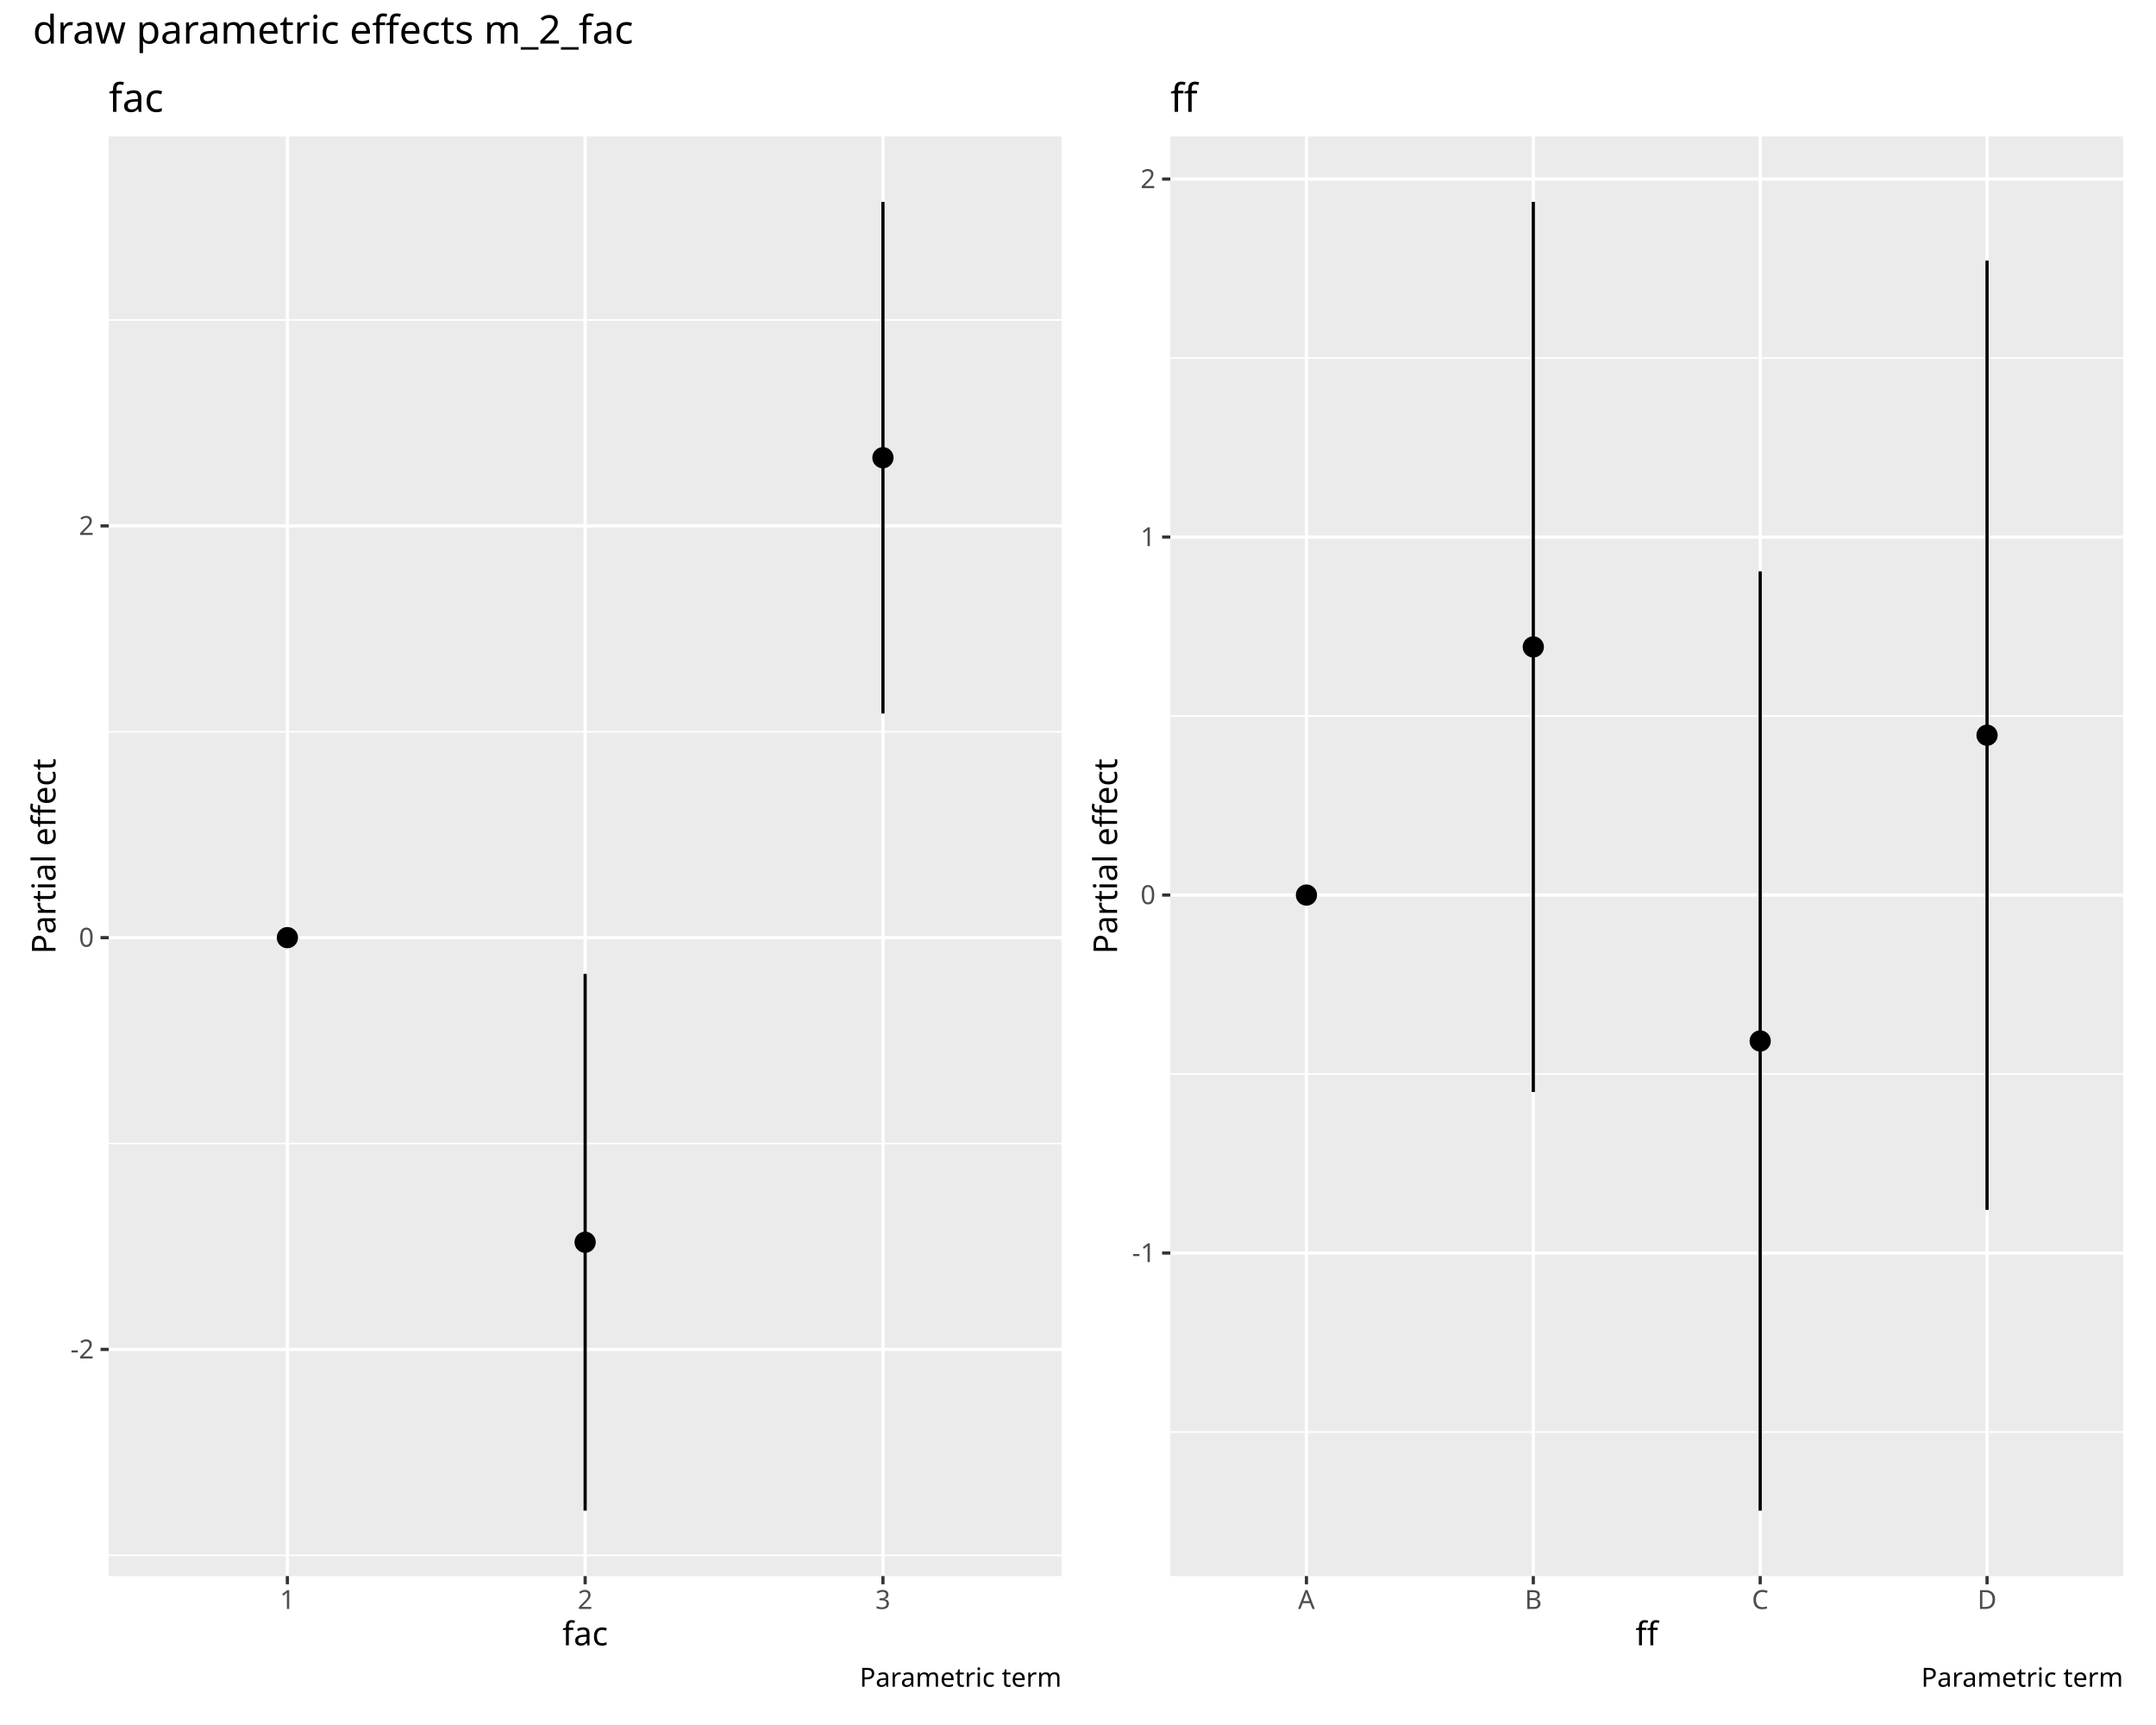
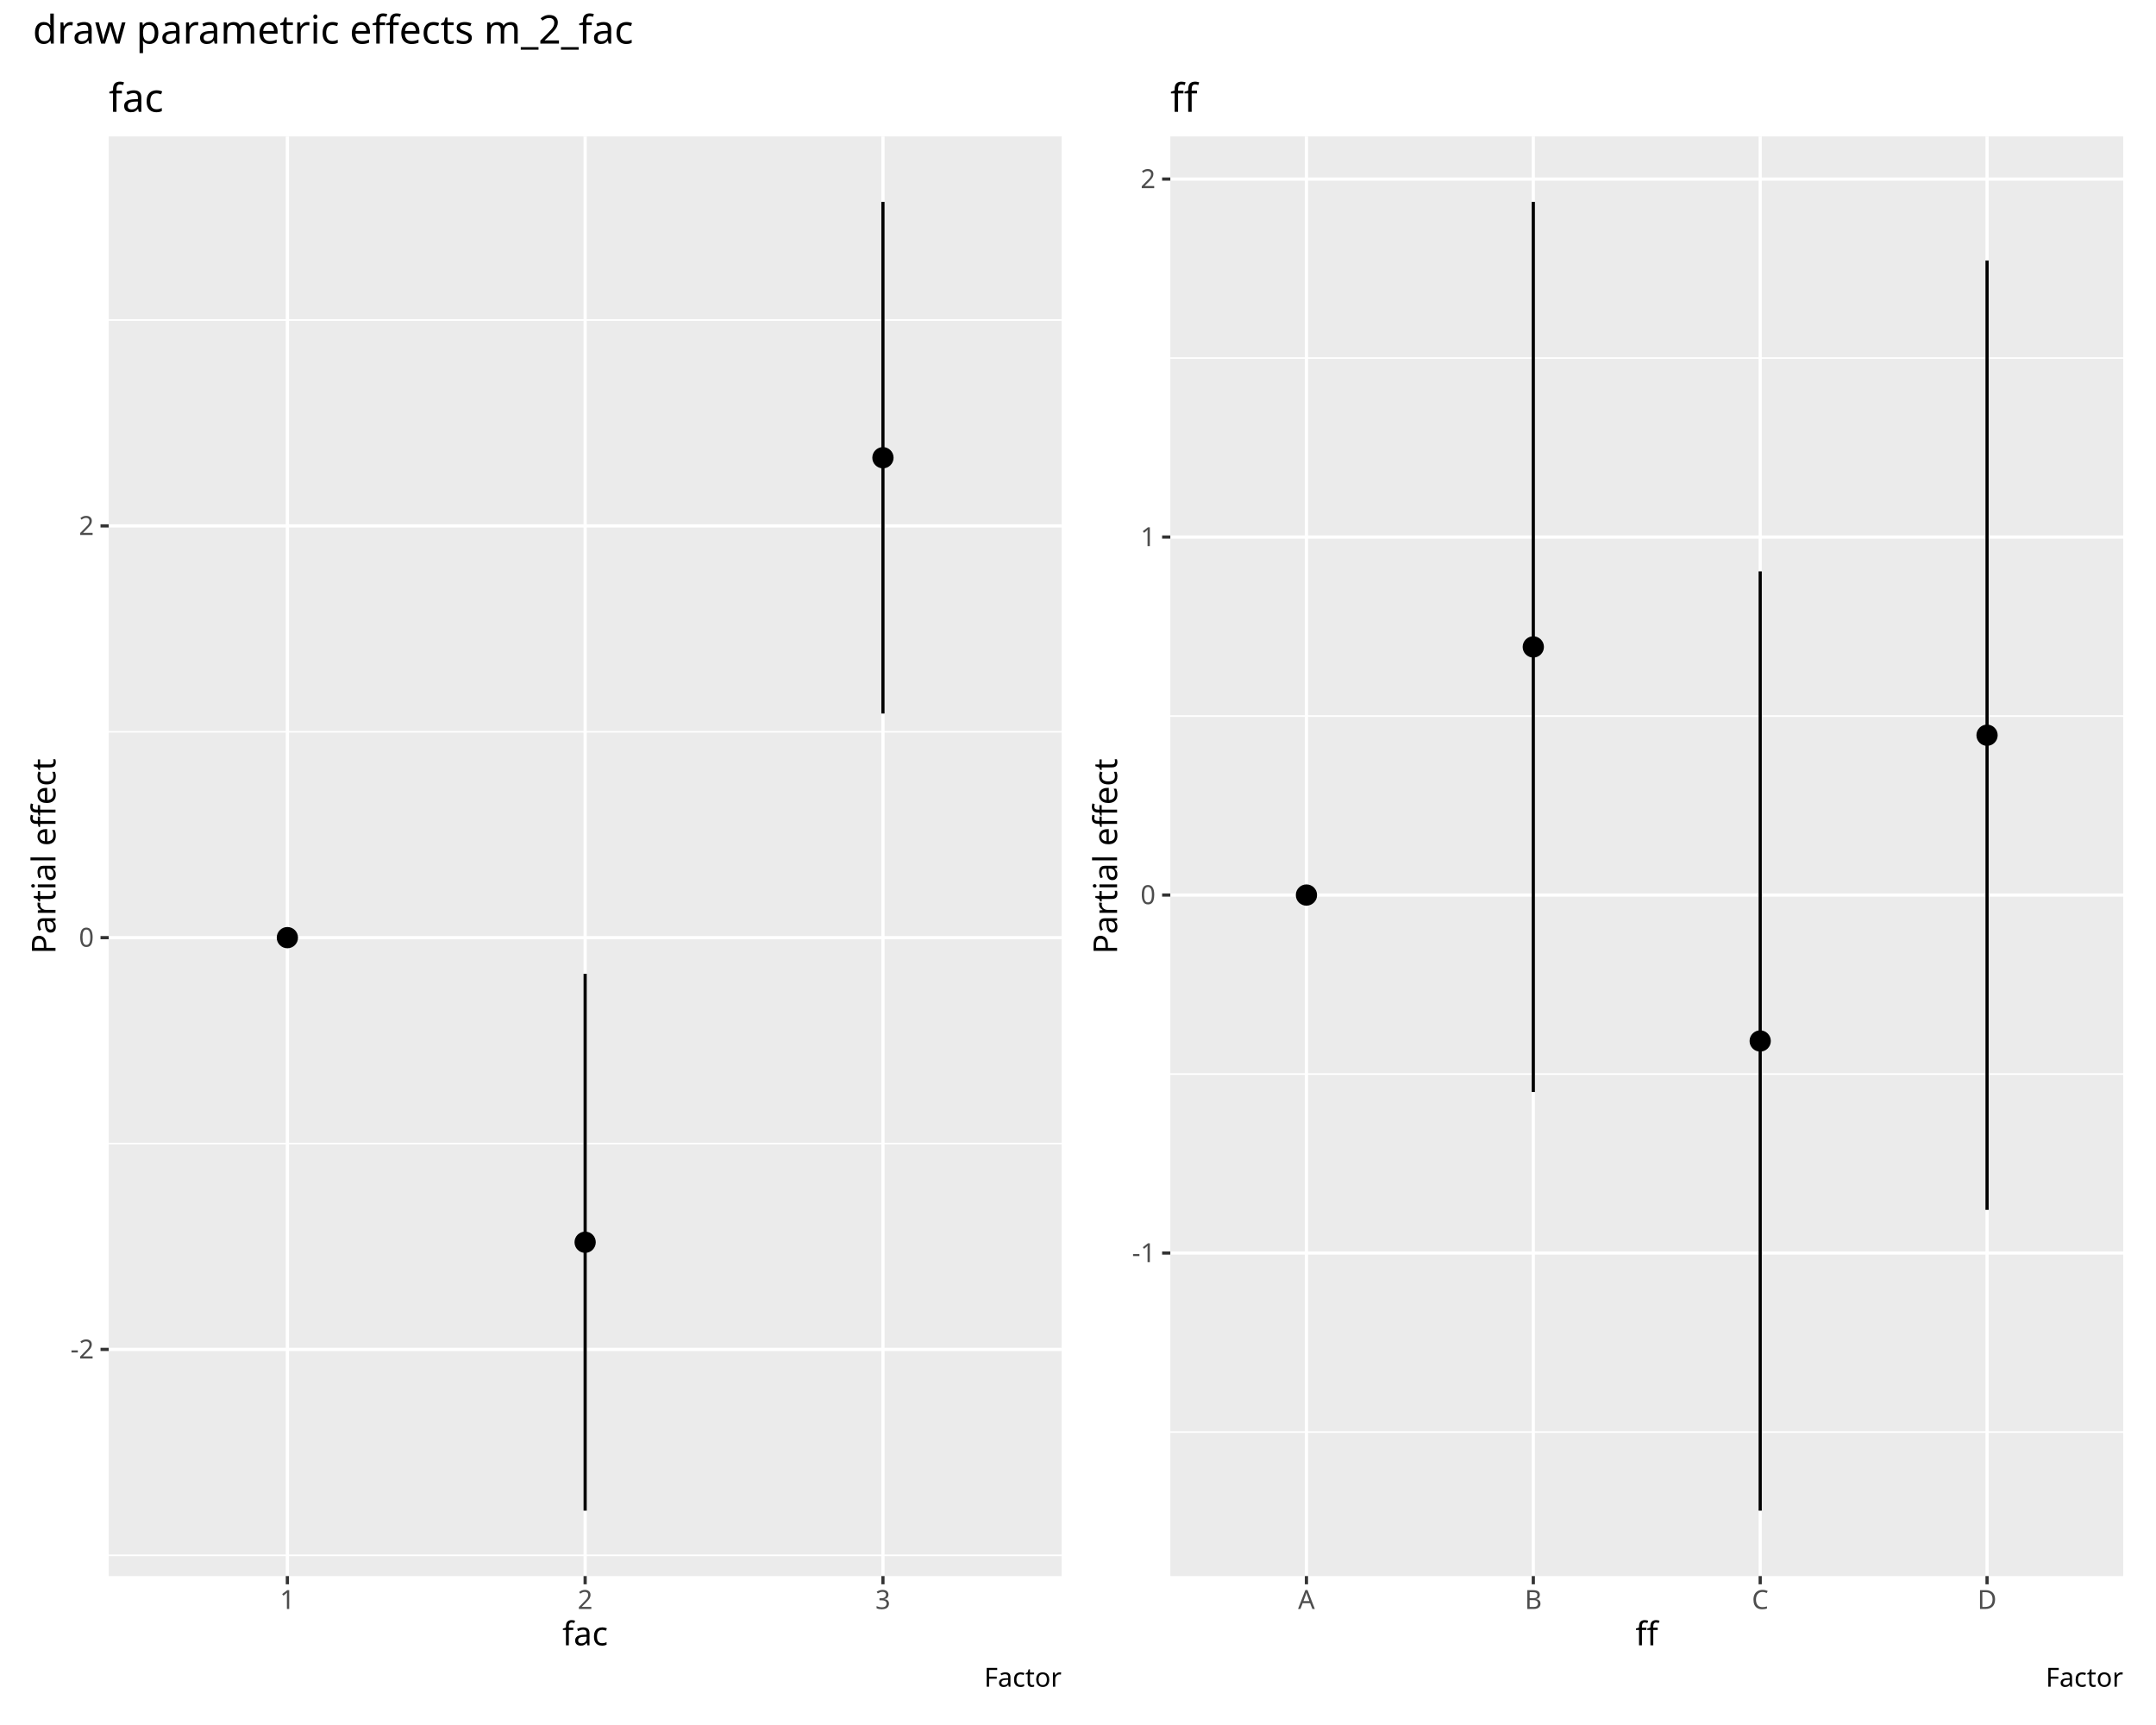
<svg xmlns="http://www.w3.org/2000/svg" class="svglite" data-engine-version="2.0" width="720.00pt" height="576.00pt" viewBox="0 0 720.00 576.00">
  <defs>
    <style type="text/css">
    .svglite line, .svglite polyline, .svglite polygon, .svglite path, .svglite rect, .svglite circle {
      fill: none;
      stroke: #000000;
      stroke-linecap: round;
      stroke-linejoin: round;
      stroke-miterlimit: 10.00;
    }
  </style>
  </defs>
  <rect width="100%" height="100%" style="stroke: none; fill: #FFFFFF;" />
  <defs>
    <clipPath id="cpMC4wMHw3MjAuMDB8MC4wMHw1NzYuMDA=">
      <rect x="0.00" y="0.00" width="720.00" height="576.00" />
    </clipPath>
  </defs>
  <g clip-path="url(#cpMC4wMHw3MjAuMDB8MC4wMHw1NzYuMDA=)">
    <rect x="-0" y="0.00" width="720.00" height="576.00" style="stroke-width: 1.07; stroke: #FFFFFF; fill: #FFFFFF;" />
  </g>
  <defs>
    <clipPath id="cpNS40OHwzNjAuMDB8MjIuNzh8NTcwLjUy">
      <rect x="5.48" y="22.78" width="354.52" height="547.74" />
    </clipPath>
  </defs>
  <g clip-path="url(#cpNS40OHwzNjAuMDB8MjIuNzh8NTcwLjUy)">
    <rect x="5.48" y="22.78" width="354.52" height="547.74" style="stroke-width: 1.07; stroke: #FFFFFF; fill: #FFFFFF;" />
  </g>
  <g clip-path="url(#cpMC4wMHw3MjAuMDB8MC4wMHw1NzYuMDA=)">
</g>
  <defs>
    <clipPath id="cpMzYuMzF8MzU0LjUyfDQ1LjU3fDUyNi4yNw==">
      <rect x="36.31" y="45.57" width="318.21" height="480.70" />
    </clipPath>
  </defs>
  <g clip-path="url(#cpMzYuMzF8MzU0LjUyfDQ1LjU3fDUyNi4yNw==)">
    <rect x="36.31" y="45.57" width="318.21" height="480.70" style="stroke-width: 1.07; stroke: none; fill: #EBEBEB;" />
    <polyline points="36.31,519.34 354.52,519.34 " style="stroke-width: 0.53; stroke: #FFFFFF; stroke-linecap: butt;" />
    <polyline points="36.31,381.84 354.52,381.84 " style="stroke-width: 0.53; stroke: #FFFFFF; stroke-linecap: butt;" />
    <polyline points="36.31,244.35 354.52,244.35 " style="stroke-width: 0.53; stroke: #FFFFFF; stroke-linecap: butt;" />
    <polyline points="36.31,106.85 354.52,106.85 " style="stroke-width: 0.53; stroke: #FFFFFF; stroke-linecap: butt;" />
    <polyline points="36.31,450.59 354.52,450.59 " style="stroke-width: 1.07; stroke: #FFFFFF; stroke-linecap: butt;" />
    <polyline points="36.31,313.09 354.52,313.09 " style="stroke-width: 1.07; stroke: #FFFFFF; stroke-linecap: butt;" />
    <polyline points="36.31,175.60 354.52,175.60 " style="stroke-width: 1.07; stroke: #FFFFFF; stroke-linecap: butt;" />
    <polyline points="95.97,526.27 95.97,45.57 " style="stroke-width: 1.07; stroke: #FFFFFF; stroke-linecap: butt;" />
    <polyline points="195.41,526.27 195.41,45.57 " style="stroke-width: 1.07; stroke: #FFFFFF; stroke-linecap: butt;" />
    <polyline points="294.86,526.27 294.86,45.57 " style="stroke-width: 1.07; stroke: #FFFFFF; stroke-linecap: butt;" />
    <line x1="95.97" y1="313.09" x2="95.97" y2="313.09" style="stroke-width: 1.07; stroke-linecap: butt;" />
    <line x1="294.86" y1="238.26" x2="294.86" y2="67.42" style="stroke-width: 1.07; stroke-linecap: butt;" />
    <line x1="195.41" y1="504.42" x2="195.41" y2="325.18" style="stroke-width: 1.07; stroke-linecap: butt;" />
    <circle cx="95.97" cy="313.09" r="2.84" style="stroke-width: 1.42; fill: #000000;" />
    <circle cx="294.86" cy="152.84" r="2.84" style="stroke-width: 1.42; fill: #000000;" />
    <circle cx="195.41" cy="414.80" r="2.84" style="stroke-width: 1.42; fill: #000000;" />
  </g>
  <g clip-path="url(#cpMC4wMHw3MjAuMDB8MC4wMHw1NzYuMDA=)">
    <text x="31.38" y="453.62" text-anchor="end" style="font-size: 8.80px; fill: #4D4D4D; font-family: sans;" textLength="7.82px" lengthAdjust="spacingAndGlyphs">-2</text>
    <text x="31.38" y="316.12" text-anchor="end" style="font-size: 8.80px; fill: #4D4D4D; font-family: sans;" textLength="4.89px" lengthAdjust="spacingAndGlyphs">0</text>
    <text x="31.38" y="178.63" text-anchor="end" style="font-size: 8.80px; fill: #4D4D4D; font-family: sans;" textLength="4.89px" lengthAdjust="spacingAndGlyphs">2</text>
    <polyline points="33.57,450.59 36.31,450.59 " style="stroke-width: 1.07; stroke: #333333; stroke-linecap: butt;" />
    <polyline points="33.57,313.09 36.31,313.09 " style="stroke-width: 1.07; stroke: #333333; stroke-linecap: butt;" />
    <polyline points="33.57,175.60 36.31,175.60 " style="stroke-width: 1.07; stroke: #333333; stroke-linecap: butt;" />
    <polyline points="95.97,529.01 95.97,526.27 " style="stroke-width: 1.07; stroke: #333333; stroke-linecap: butt;" />
    <polyline points="195.41,529.01 195.41,526.27 " style="stroke-width: 1.07; stroke: #333333; stroke-linecap: butt;" />
    <polyline points="294.86,529.01 294.86,526.27 " style="stroke-width: 1.07; stroke: #333333; stroke-linecap: butt;" />
    <text x="95.97" y="537.26" text-anchor="middle" style="font-size: 8.80px; fill: #4D4D4D; font-family: sans;" textLength="4.89px" lengthAdjust="spacingAndGlyphs">1</text>
    <text x="195.41" y="537.26" text-anchor="middle" style="font-size: 8.80px; fill: #4D4D4D; font-family: sans;" textLength="4.89px" lengthAdjust="spacingAndGlyphs">2</text>
    <text x="294.86" y="537.26" text-anchor="middle" style="font-size: 8.80px; fill: #4D4D4D; font-family: sans;" textLength="4.89px" lengthAdjust="spacingAndGlyphs">3</text>
    <text x="195.41" y="549.40" text-anchor="middle" style="font-size: 11.00px; font-family: sans;" textLength="14.68px" lengthAdjust="spacingAndGlyphs">fac</text>
    <text transform="translate(18.53,285.92) rotate(-90)" text-anchor="middle" style="font-size: 11.00px; font-family: sans;" textLength="61.14px" lengthAdjust="spacingAndGlyphs">Partial effect</text>
    <text x="36.31" y="37.35" style="font-size: 13.20px; font-family: sans;" textLength="17.61px" lengthAdjust="spacingAndGlyphs">fac</text>
-     <text x="354.52" y="563.21" text-anchor="end" style="font-size: 8.80px; font-family: sans;" textLength="62.60px" lengthAdjust="spacingAndGlyphs">Parametric term</text>
+     <text x="354.52" y="563.21" text-anchor="end" style="font-size: 8.80px; font-family: sans;" textLength="24.94px" lengthAdjust="spacingAndGlyphs">Factor</text>
  </g>
  <defs>
    <clipPath id="cpMzYwLjAwfDcxNC41MnwyMi43OHw1NzAuNTI=">
      <rect x="360.00" y="22.78" width="354.52" height="547.74" />
    </clipPath>
  </defs>
  <g clip-path="url(#cpMzYwLjAwfDcxNC41MnwyMi43OHw1NzAuNTI=)">
    <rect x="360.00" y="22.78" width="354.52" height="547.74" style="stroke-width: 1.07; stroke: #FFFFFF; fill: #FFFFFF;" />
  </g>
  <g clip-path="url(#cpMC4wMHw3MjAuMDB8MC4wMHw1NzYuMDA=)">
</g>
  <defs>
    <clipPath id="cpMzkwLjgzfDcwOS4wNHw0NS41N3w1MjYuMjc=">
      <rect x="390.83" y="45.57" width="318.21" height="480.70" />
    </clipPath>
  </defs>
  <g clip-path="url(#cpMzkwLjgzfDcwOS4wNHw0NS41N3w1MjYuMjc=)">
    <rect x="390.83" y="45.57" width="318.21" height="480.70" style="stroke-width: 1.07; stroke: none; fill: #EBEBEB;" />
    <polyline points="390.83,478.18 709.04,478.18 " style="stroke-width: 0.53; stroke: #FFFFFF; stroke-linecap: butt;" />
    <polyline points="390.83,358.64 709.04,358.64 " style="stroke-width: 0.53; stroke: #FFFFFF; stroke-linecap: butt;" />
    <polyline points="390.83,239.10 709.04,239.10 " style="stroke-width: 0.53; stroke: #FFFFFF; stroke-linecap: butt;" />
    <polyline points="390.83,119.56 709.04,119.56 " style="stroke-width: 0.53; stroke: #FFFFFF; stroke-linecap: butt;" />
    <polyline points="390.83,418.41 709.04,418.41 " style="stroke-width: 1.07; stroke: #FFFFFF; stroke-linecap: butt;" />
    <polyline points="390.83,298.87 709.04,298.87 " style="stroke-width: 1.07; stroke: #FFFFFF; stroke-linecap: butt;" />
    <polyline points="390.83,179.33 709.04,179.33 " style="stroke-width: 1.07; stroke: #FFFFFF; stroke-linecap: butt;" />
    <polyline points="390.83,59.79 709.04,59.79 " style="stroke-width: 1.07; stroke: #FFFFFF; stroke-linecap: butt;" />
    <polyline points="436.29,526.27 436.29,45.57 " style="stroke-width: 1.07; stroke: #FFFFFF; stroke-linecap: butt;" />
    <polyline points="512.05,526.27 512.05,45.57 " style="stroke-width: 1.07; stroke: #FFFFFF; stroke-linecap: butt;" />
    <polyline points="587.82,526.27 587.82,45.57 " style="stroke-width: 1.07; stroke: #FFFFFF; stroke-linecap: butt;" />
    <polyline points="663.58,526.27 663.58,45.57 " style="stroke-width: 1.07; stroke: #FFFFFF; stroke-linecap: butt;" />
    <line x1="436.29" y1="298.87" x2="436.29" y2="298.87" style="stroke-width: 1.07; stroke-linecap: butt;" />
    <line x1="663.58" y1="403.99" x2="663.58" y2="87.02" style="stroke-width: 1.07; stroke-linecap: butt;" />
    <line x1="587.82" y1="504.42" x2="587.82" y2="190.79" style="stroke-width: 1.07; stroke-linecap: butt;" />
    <line x1="512.05" y1="364.63" x2="512.05" y2="67.42" style="stroke-width: 1.07; stroke-linecap: butt;" />
    <circle cx="436.29" cy="298.87" r="2.84" style="stroke-width: 1.42; fill: #000000;" />
    <circle cx="663.58" cy="245.50" r="2.84" style="stroke-width: 1.42; fill: #000000;" />
    <circle cx="587.82" cy="347.60" r="2.84" style="stroke-width: 1.42; fill: #000000;" />
    <circle cx="512.05" cy="216.02" r="2.84" style="stroke-width: 1.42; fill: #000000;" />
  </g>
  <g clip-path="url(#cpMC4wMHw3MjAuMDB8MC4wMHw1NzYuMDA=)">
    <text x="385.90" y="421.44" text-anchor="end" style="font-size: 8.80px; fill: #4D4D4D; font-family: sans;" textLength="7.82px" lengthAdjust="spacingAndGlyphs">-1</text>
    <text x="385.90" y="301.90" text-anchor="end" style="font-size: 8.80px; fill: #4D4D4D; font-family: sans;" textLength="4.89px" lengthAdjust="spacingAndGlyphs">0</text>
    <text x="385.90" y="182.36" text-anchor="end" style="font-size: 8.80px; fill: #4D4D4D; font-family: sans;" textLength="4.89px" lengthAdjust="spacingAndGlyphs">1</text>
    <text x="385.90" y="62.82" text-anchor="end" style="font-size: 8.80px; fill: #4D4D4D; font-family: sans;" textLength="4.89px" lengthAdjust="spacingAndGlyphs">2</text>
    <polyline points="388.09,418.41 390.83,418.41 " style="stroke-width: 1.07; stroke: #333333; stroke-linecap: butt;" />
    <polyline points="388.09,298.87 390.83,298.87 " style="stroke-width: 1.07; stroke: #333333; stroke-linecap: butt;" />
    <polyline points="388.09,179.33 390.83,179.33 " style="stroke-width: 1.07; stroke: #333333; stroke-linecap: butt;" />
    <polyline points="388.09,59.79 390.83,59.79 " style="stroke-width: 1.07; stroke: #333333; stroke-linecap: butt;" />
    <polyline points="436.29,529.01 436.29,526.27 " style="stroke-width: 1.07; stroke: #333333; stroke-linecap: butt;" />
    <polyline points="512.05,529.01 512.05,526.27 " style="stroke-width: 1.07; stroke: #333333; stroke-linecap: butt;" />
    <polyline points="587.82,529.01 587.82,526.27 " style="stroke-width: 1.07; stroke: #333333; stroke-linecap: butt;" />
    <polyline points="663.58,529.01 663.58,526.27 " style="stroke-width: 1.07; stroke: #333333; stroke-linecap: butt;" />
    <text x="436.29" y="537.26" text-anchor="middle" style="font-size: 8.80px; fill: #4D4D4D; font-family: sans;" textLength="5.87px" lengthAdjust="spacingAndGlyphs">A</text>
    <text x="512.05" y="537.26" text-anchor="middle" style="font-size: 8.80px; fill: #4D4D4D; font-family: sans;" textLength="5.87px" lengthAdjust="spacingAndGlyphs">B</text>
    <text x="587.82" y="537.26" text-anchor="middle" style="font-size: 8.80px; fill: #4D4D4D; font-family: sans;" textLength="6.36px" lengthAdjust="spacingAndGlyphs">C</text>
    <text x="663.58" y="537.26" text-anchor="middle" style="font-size: 8.80px; fill: #4D4D4D; font-family: sans;" textLength="6.36px" lengthAdjust="spacingAndGlyphs">D</text>
    <text x="549.94" y="549.40" text-anchor="middle" style="font-size: 11.00px; font-family: sans;" textLength="6.11px" lengthAdjust="spacingAndGlyphs">ff</text>
    <text transform="translate(373.05,285.92) rotate(-90)" text-anchor="middle" style="font-size: 11.00px; font-family: sans;" textLength="61.14px" lengthAdjust="spacingAndGlyphs">Partial effect</text>
    <text x="390.83" y="37.35" style="font-size: 13.20px; font-family: sans;" textLength="7.33px" lengthAdjust="spacingAndGlyphs">ff</text>
-     <text x="709.04" y="563.21" text-anchor="end" style="font-size: 8.80px; font-family: sans;" textLength="62.60px" lengthAdjust="spacingAndGlyphs">Parametric term</text>
+     <text x="709.04" y="563.21" text-anchor="end" style="font-size: 8.80px; font-family: sans;" textLength="24.94px" lengthAdjust="spacingAndGlyphs">Factor</text>
    <text x="10.96" y="14.56" style="font-size: 13.20px; font-family: sans;" textLength="191.51px" lengthAdjust="spacingAndGlyphs">draw parametric effects m_2_fac</text>
  </g>
</svg>
